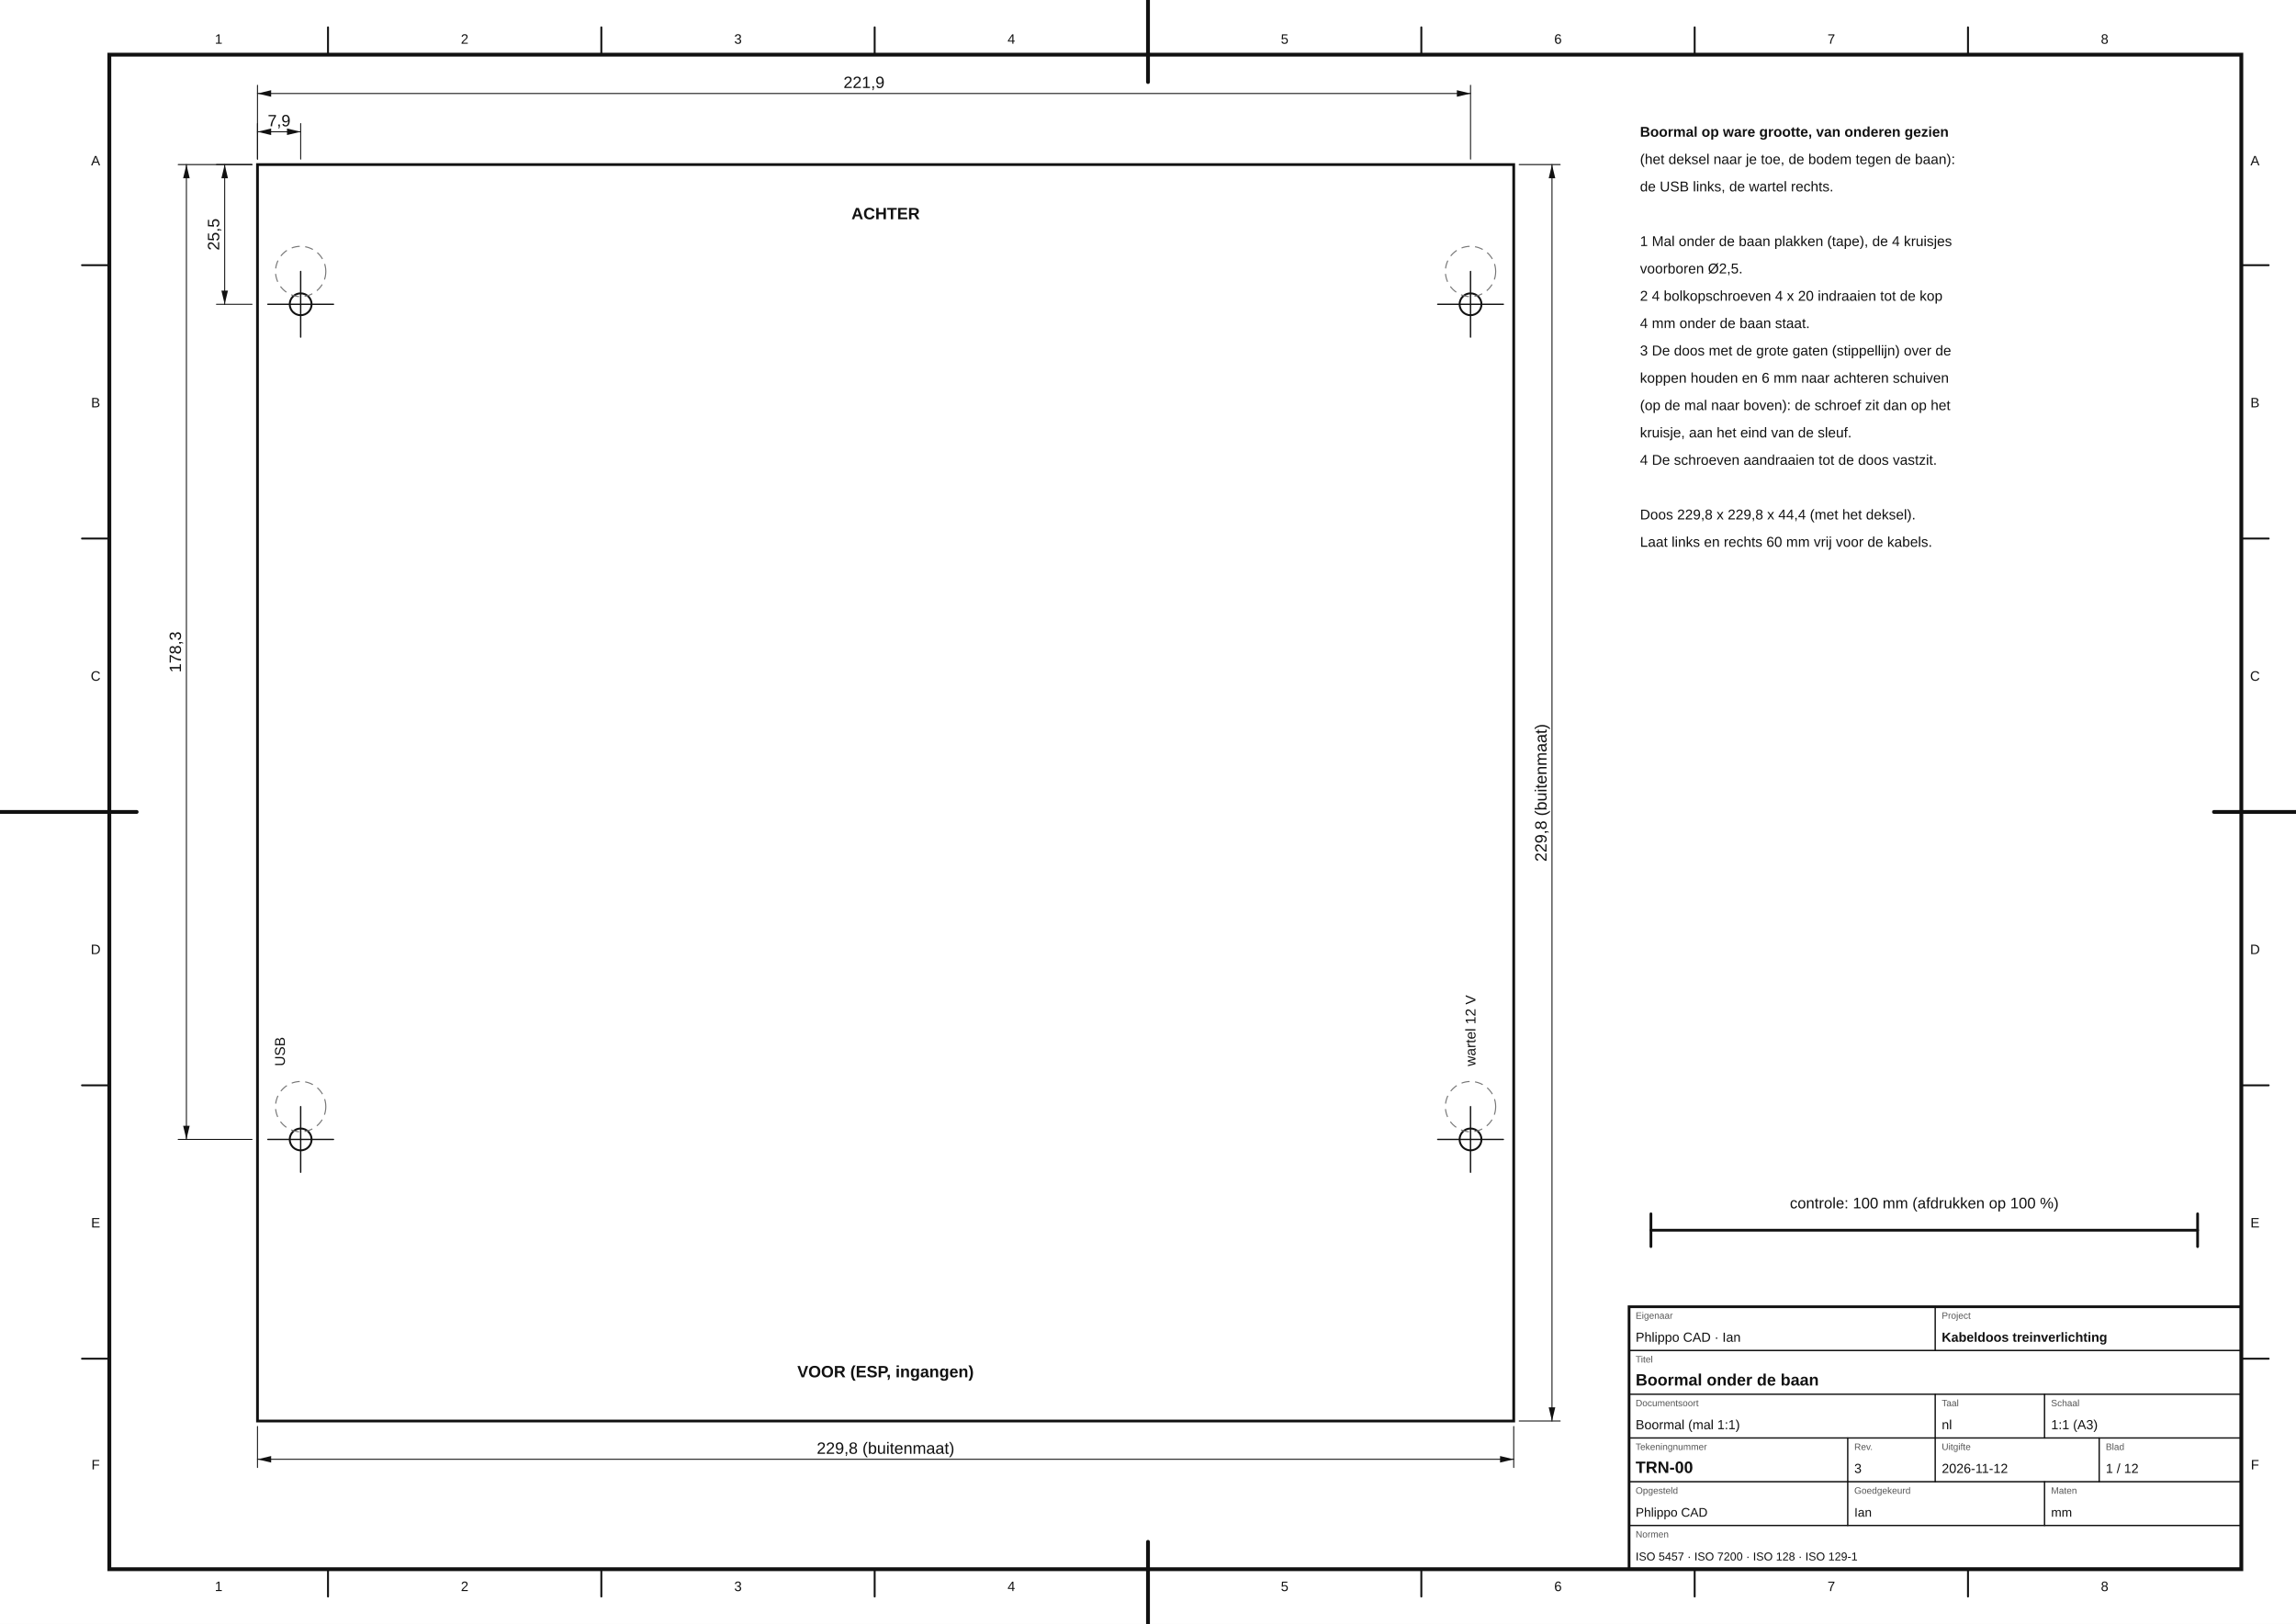
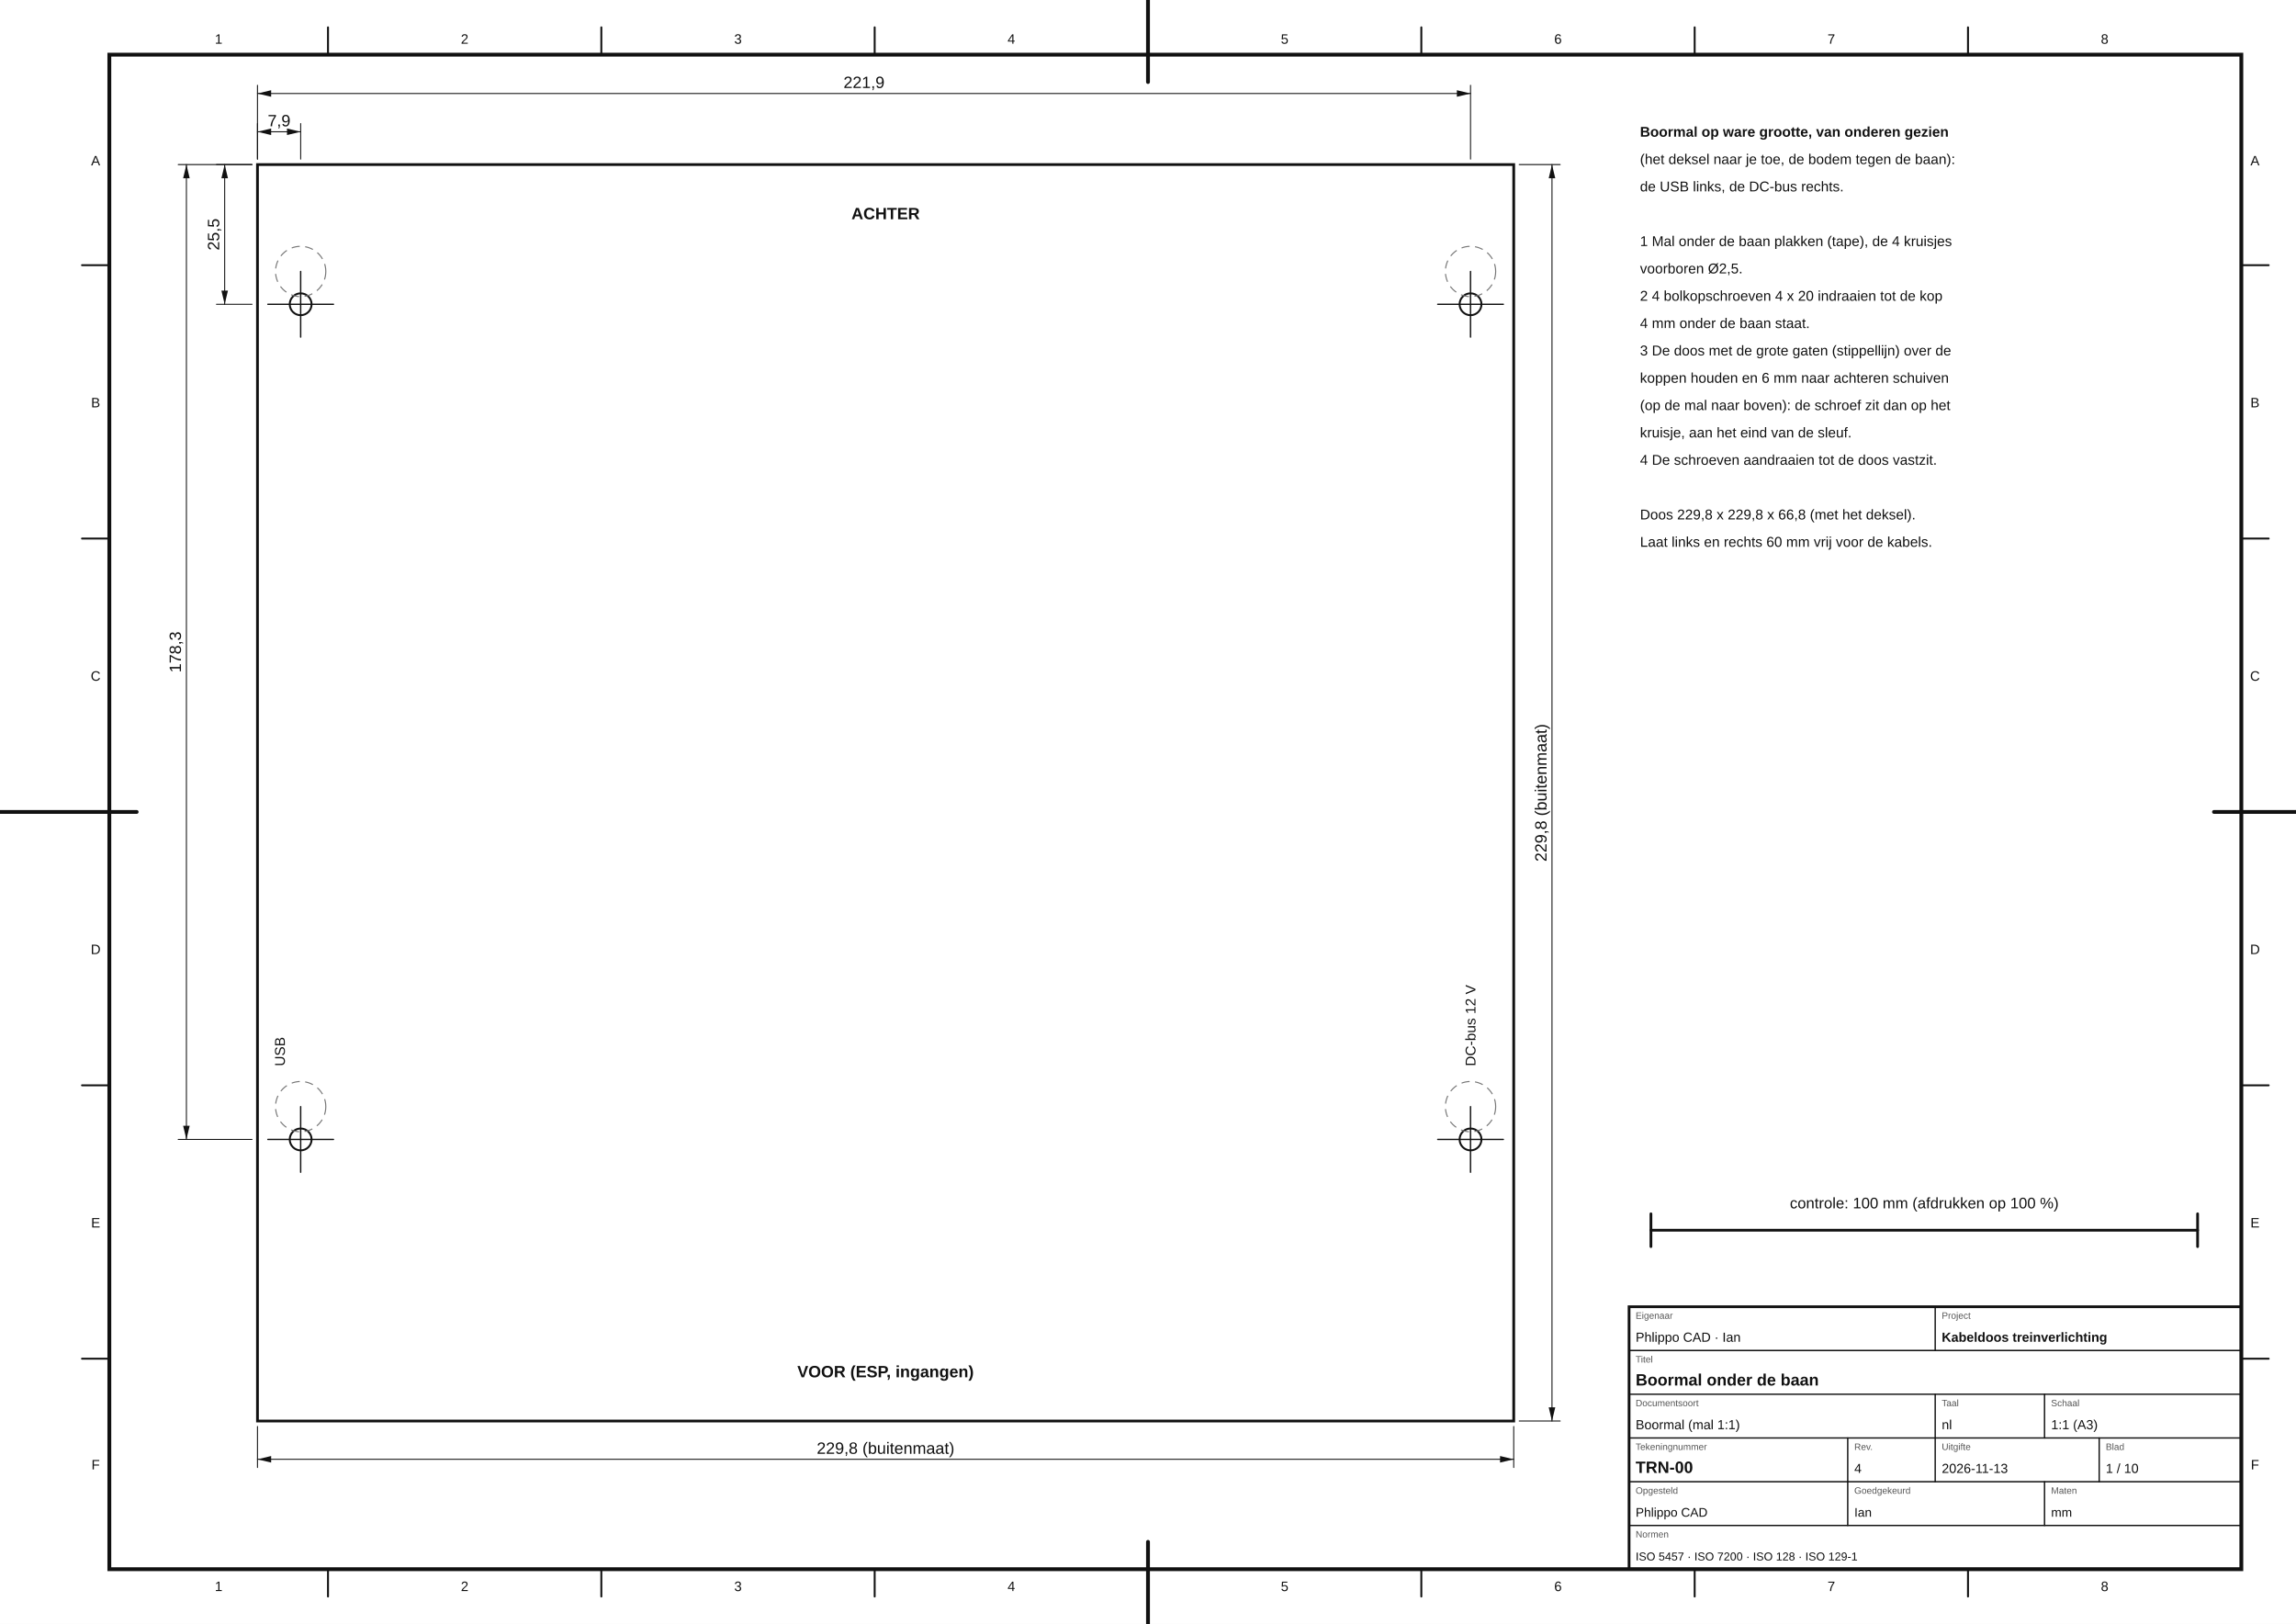
<svg xmlns="http://www.w3.org/2000/svg" width="420mm" height="297mm" viewBox="0 0 420 297">
  <rect x="0" y="0" width="420" height="297" fill="#fff" />
  <rect x="47.1" y="30.1" width="229.8" height="229.8" fill="none" stroke="#111" stroke-width="0.5" />
  <circle cx="269.00" cy="55.65" r="2.00" fill="none" stroke="#111" stroke-width="0.35" />
  <line x1="263.00" y1="55.65" x2="275.00" y2="55.65" stroke="#111" stroke-width="0.25" stroke-linecap="round" />
  <line x1="269.00" y1="61.65" x2="269.00" y2="49.65" stroke="#111" stroke-width="0.25" stroke-linecap="round" />
  <circle cx="269.00" cy="49.65" r="4.60" fill="none" stroke="#777" stroke-width="0.2" stroke-dasharray="1.5 1" />
  <circle cx="269.00" cy="208.40" r="2.00" fill="none" stroke="#111" stroke-width="0.35" />
  <line x1="263.00" y1="208.40" x2="275.00" y2="208.40" stroke="#111" stroke-width="0.25" stroke-linecap="round" />
  <line x1="269.00" y1="214.40" x2="269.00" y2="202.40" stroke="#111" stroke-width="0.25" stroke-linecap="round" />
  <circle cx="269.00" cy="202.40" r="4.60" fill="none" stroke="#777" stroke-width="0.2" stroke-dasharray="1.5 1" />
  <circle cx="55.00" cy="55.65" r="2.00" fill="none" stroke="#111" stroke-width="0.35" />
  <line x1="49.00" y1="55.65" x2="61.00" y2="55.65" stroke="#111" stroke-width="0.25" stroke-linecap="round" />
  <line x1="55.00" y1="61.65" x2="55.00" y2="49.65" stroke="#111" stroke-width="0.25" stroke-linecap="round" />
  <circle cx="55.00" cy="49.65" r="4.60" fill="none" stroke="#777" stroke-width="0.2" stroke-dasharray="1.5 1" />
  <circle cx="55.00" cy="208.40" r="2.00" fill="none" stroke="#111" stroke-width="0.35" />
  <line x1="49.00" y1="208.40" x2="61.00" y2="208.40" stroke="#111" stroke-width="0.25" stroke-linecap="round" />
  <line x1="55.00" y1="214.40" x2="55.00" y2="202.40" stroke="#111" stroke-width="0.25" stroke-linecap="round" />
  <circle cx="55.00" cy="202.40" r="4.60" fill="none" stroke="#777" stroke-width="0.2" stroke-dasharray="1.5 1" />
  <line x1="47.10" y1="29.10" x2="47.10" y2="22.60" stroke="#111" stroke-width="0.18" stroke-linecap="round" />
  <line x1="55.00" y1="29.10" x2="55.00" y2="22.60" stroke="#111" stroke-width="0.18" stroke-linecap="round" />
  <line x1="47.10" y1="24.10" x2="55.00" y2="24.10" stroke="#111" stroke-width="0.18" stroke-linecap="round" />
  <polygon points="47.10,24.10 49.60,24.70 49.60,23.50" fill="#111" />
  <polygon points="55.00,24.10 52.50,23.50 52.50,24.70" fill="#111" />
  <text x="51.05" y="23.10" font-size="3" text-anchor="middle" font-family="Arial, Helvetica, sans-serif" fill="#111">7,9</text>
  <line x1="47.10" y1="29.10" x2="47.10" y2="15.60" stroke="#111" stroke-width="0.18" stroke-linecap="round" />
  <line x1="269.00" y1="29.10" x2="269.00" y2="15.60" stroke="#111" stroke-width="0.18" stroke-linecap="round" />
  <line x1="47.10" y1="17.10" x2="269.00" y2="17.10" stroke="#111" stroke-width="0.18" stroke-linecap="round" />
  <polygon points="47.10,17.10 49.60,17.70 49.60,16.50" fill="#111" />
  <polygon points="269.00,17.10 266.50,16.50 266.50,17.70" fill="#111" />
  <text x="158.05" y="16.10" font-size="3" text-anchor="middle" font-family="Arial, Helvetica, sans-serif" fill="#111">221,9</text>
  <line x1="46.10" y1="55.65" x2="39.60" y2="55.65" stroke="#111" stroke-width="0.18" stroke-linecap="round" />
  <line x1="46.10" y1="30.10" x2="39.60" y2="30.10" stroke="#111" stroke-width="0.18" stroke-linecap="round" />
  <line x1="41.10" y1="55.65" x2="41.10" y2="30.10" stroke="#111" stroke-width="0.18" stroke-linecap="round" />
  <polygon points="41.10,55.65 41.70,53.15 40.50,53.15" fill="#111" />
  <polygon points="41.10,30.10 40.50,32.60 41.70,32.60" fill="#111" />
  <text x="40.10" y="42.88" font-size="3" text-anchor="middle" font-family="Arial, Helvetica, sans-serif" fill="#111" transform="rotate(-90 40.10 42.88)">25,5</text>
  <line x1="46.10" y1="208.40" x2="32.60" y2="208.40" stroke="#111" stroke-width="0.18" stroke-linecap="round" />
  <line x1="46.10" y1="30.10" x2="32.60" y2="30.10" stroke="#111" stroke-width="0.18" stroke-linecap="round" />
  <line x1="34.10" y1="208.40" x2="34.10" y2="30.10" stroke="#111" stroke-width="0.18" stroke-linecap="round" />
  <polygon points="34.10,208.40 34.70,205.90 33.50,205.90" fill="#111" />
  <polygon points="34.10,30.10 33.50,32.60 34.70,32.60" fill="#111" />
  <text x="33.10" y="119.25" font-size="3" text-anchor="middle" font-family="Arial, Helvetica, sans-serif" fill="#111" transform="rotate(-90 33.10 119.25)">178,3</text>
  <line x1="47.10" y1="260.90" x2="47.10" y2="268.40" stroke="#111" stroke-width="0.18" stroke-linecap="round" />
  <line x1="276.90" y1="260.90" x2="276.90" y2="268.40" stroke="#111" stroke-width="0.18" stroke-linecap="round" />
  <line x1="47.10" y1="266.90" x2="276.90" y2="266.90" stroke="#111" stroke-width="0.18" stroke-linecap="round" />
  <polygon points="47.10,266.90 49.60,267.50 49.60,266.30" fill="#111" />
  <polygon points="276.90,266.90 274.40,266.30 274.40,267.50" fill="#111" />
  <text x="162.00" y="265.90" font-size="3" text-anchor="middle" font-family="Arial, Helvetica, sans-serif" fill="#111">229,8 (buitenmaat)</text>
  <line x1="277.90" y1="259.90" x2="285.40" y2="259.90" stroke="#111" stroke-width="0.18" stroke-linecap="round" />
  <line x1="277.90" y1="30.10" x2="285.40" y2="30.10" stroke="#111" stroke-width="0.18" stroke-linecap="round" />
  <line x1="283.90" y1="259.90" x2="283.90" y2="30.10" stroke="#111" stroke-width="0.18" stroke-linecap="round" />
  <polygon points="283.90,259.90 284.50,257.40 283.30,257.40" fill="#111" />
  <polygon points="283.90,30.10 283.30,32.60 284.50,32.60" fill="#111" />
  <text x="282.90" y="145.00" font-size="3" text-anchor="middle" font-family="Arial, Helvetica, sans-serif" fill="#111" transform="rotate(-90 282.90 145.00)">229,8 (buitenmaat)</text>
  <text x="162.00" y="40.10" font-size="3" text-anchor="middle" font-family="Arial, Helvetica, sans-serif" font-weight="bold" fill="#111">ACHTER</text>
  <text x="162.00" y="251.90" font-size="3" text-anchor="middle" font-family="Arial, Helvetica, sans-serif" font-weight="bold" fill="#111">VOOR (ESP, ingangen)</text>
  <text x="52.10" y="195.00" font-size="2.6" text-anchor="start" font-family="Arial, Helvetica, sans-serif" fill="#111" transform="rotate(-90 52.10 195.00)">USB</text>
-   <text x="269.90" y="195.00" font-size="2.6" text-anchor="start" font-family="Arial, Helvetica, sans-serif" fill="#111" transform="rotate(-90 269.90 195.00)">wartel 12 V</text>
+   <text x="269.90" y="195.00" font-size="2.6" text-anchor="start" font-family="Arial, Helvetica, sans-serif" fill="#111" transform="rotate(-90 269.90 195.00)">DC-bus 12 V</text>
  <line x1="302.00" y1="225.00" x2="402.00" y2="225.00" stroke="#111" stroke-width="0.5" stroke-linecap="round" />
  <line x1="302.00" y1="228.00" x2="302.00" y2="222.00" stroke="#111" stroke-width="0.5" stroke-linecap="round" />
  <line x1="402.00" y1="228.00" x2="402.00" y2="222.00" stroke="#111" stroke-width="0.5" stroke-linecap="round" />
  <text x="352.00" y="221.00" font-size="2.8" text-anchor="middle" font-family="Arial, Helvetica, sans-serif" fill="#111">controle: 100 mm (afdrukken op 100 %)</text>
  <text x="300.00" y="25.00" font-size="2.6" text-anchor="start" font-family="Arial, Helvetica, sans-serif" font-weight="bold" fill="#111">Boormal op ware grootte, van onderen gezien</text>
  <text x="300.00" y="30.00" font-size="2.6" text-anchor="start" font-family="Arial, Helvetica, sans-serif" fill="#111">(het deksel naar je toe, de bodem tegen de baan):</text>
-   <text x="300.00" y="35.00" font-size="2.6" text-anchor="start" font-family="Arial, Helvetica, sans-serif" fill="#111">de USB links, de wartel rechts.</text>
+   <text x="300.00" y="35.00" font-size="2.6" text-anchor="start" font-family="Arial, Helvetica, sans-serif" fill="#111">de USB links, de DC-bus rechts.</text>
  <text x="300.00" y="40.00" font-size="2.6" text-anchor="start" font-family="Arial, Helvetica, sans-serif" fill="#111" />
  <text x="300.00" y="45.00" font-size="2.6" text-anchor="start" font-family="Arial, Helvetica, sans-serif" fill="#111">1  Mal onder de baan plakken (tape), de 4 kruisjes</text>
  <text x="300.00" y="50.00" font-size="2.6" text-anchor="start" font-family="Arial, Helvetica, sans-serif" fill="#111">    voorboren Ø2,5.</text>
  <text x="300.00" y="55.00" font-size="2.6" text-anchor="start" font-family="Arial, Helvetica, sans-serif" fill="#111">2  4 bolkopschroeven 4 x 20 indraaien tot de kop</text>
  <text x="300.00" y="60.00" font-size="2.6" text-anchor="start" font-family="Arial, Helvetica, sans-serif" fill="#111">    4 mm onder de baan staat.</text>
  <text x="300.00" y="65.00" font-size="2.6" text-anchor="start" font-family="Arial, Helvetica, sans-serif" fill="#111">3  De doos met de grote gaten (stippellijn) over de</text>
  <text x="300.00" y="70.00" font-size="2.6" text-anchor="start" font-family="Arial, Helvetica, sans-serif" fill="#111">    koppen houden en 6 mm naar achteren schuiven</text>
  <text x="300.00" y="75.00" font-size="2.6" text-anchor="start" font-family="Arial, Helvetica, sans-serif" fill="#111">    (op de mal naar boven): de schroef zit dan op het</text>
  <text x="300.00" y="80.00" font-size="2.6" text-anchor="start" font-family="Arial, Helvetica, sans-serif" fill="#111">    kruisje, aan het eind van de sleuf.</text>
  <text x="300.00" y="85.00" font-size="2.6" text-anchor="start" font-family="Arial, Helvetica, sans-serif" fill="#111">4  De schroeven aandraaien tot de doos vastzit.</text>
  <text x="300.00" y="90.00" font-size="2.6" text-anchor="start" font-family="Arial, Helvetica, sans-serif" fill="#111" />
-   <text x="300.00" y="95.00" font-size="2.6" text-anchor="start" font-family="Arial, Helvetica, sans-serif" fill="#111">Doos 229,8 x 229,8 x 44,4 (met het deksel).</text>
+   <text x="300.00" y="95.00" font-size="2.6" text-anchor="start" font-family="Arial, Helvetica, sans-serif" fill="#111">Doos 229,8 x 229,8 x 66,8 (met het deksel).</text>
  <text x="300.00" y="100.00" font-size="2.6" text-anchor="start" font-family="Arial, Helvetica, sans-serif" fill="#111">Laat links en rechts 60 mm vrij voor de kabels.</text>
  <rect x="20" y="10" width="390" height="277" fill="none" stroke="#111" stroke-width="0.7" />
  <line x1="210.00" y1="297.00" x2="210.00" y2="282.00" stroke="#111" stroke-width="0.7" stroke-linecap="round" />
  <line x1="210.00" y1="0.00" x2="210.00" y2="15.00" stroke="#111" stroke-width="0.7" stroke-linecap="round" />
  <line x1="0.00" y1="148.50" x2="25.00" y2="148.50" stroke="#111" stroke-width="0.7" stroke-linecap="round" />
  <line x1="420.00" y1="148.50" x2="405.00" y2="148.50" stroke="#111" stroke-width="0.7" stroke-linecap="round" />
  <line x1="60.00" y1="292.00" x2="60.00" y2="287.00" stroke="#111" stroke-width="0.35" stroke-linecap="round" />
  <line x1="60.00" y1="10.00" x2="60.00" y2="5.00" stroke="#111" stroke-width="0.35" stroke-linecap="round" />
  <line x1="110.00" y1="292.00" x2="110.00" y2="287.00" stroke="#111" stroke-width="0.35" stroke-linecap="round" />
  <line x1="110.00" y1="10.00" x2="110.00" y2="5.00" stroke="#111" stroke-width="0.35" stroke-linecap="round" />
  <line x1="160.00" y1="292.00" x2="160.00" y2="287.00" stroke="#111" stroke-width="0.35" stroke-linecap="round" />
  <line x1="160.00" y1="10.00" x2="160.00" y2="5.00" stroke="#111" stroke-width="0.35" stroke-linecap="round" />
  <line x1="210.00" y1="292.00" x2="210.00" y2="287.00" stroke="#111" stroke-width="0.35" stroke-linecap="round" />
  <line x1="210.00" y1="10.00" x2="210.00" y2="5.00" stroke="#111" stroke-width="0.35" stroke-linecap="round" />
  <line x1="260.00" y1="292.00" x2="260.00" y2="287.00" stroke="#111" stroke-width="0.35" stroke-linecap="round" />
  <line x1="260.00" y1="10.00" x2="260.00" y2="5.00" stroke="#111" stroke-width="0.35" stroke-linecap="round" />
  <line x1="310.00" y1="292.00" x2="310.00" y2="287.00" stroke="#111" stroke-width="0.35" stroke-linecap="round" />
  <line x1="310.00" y1="10.00" x2="310.00" y2="5.00" stroke="#111" stroke-width="0.35" stroke-linecap="round" />
  <line x1="360.00" y1="292.00" x2="360.00" y2="287.00" stroke="#111" stroke-width="0.35" stroke-linecap="round" />
  <line x1="360.00" y1="10.00" x2="360.00" y2="5.00" stroke="#111" stroke-width="0.35" stroke-linecap="round" />
  <line x1="15.00" y1="248.50" x2="20.00" y2="248.50" stroke="#111" stroke-width="0.35" stroke-linecap="round" />
  <line x1="410.00" y1="248.50" x2="415.00" y2="248.50" stroke="#111" stroke-width="0.35" stroke-linecap="round" />
  <line x1="15.00" y1="198.50" x2="20.00" y2="198.50" stroke="#111" stroke-width="0.35" stroke-linecap="round" />
  <line x1="410.00" y1="198.50" x2="415.00" y2="198.50" stroke="#111" stroke-width="0.35" stroke-linecap="round" />
  <line x1="15.00" y1="148.50" x2="20.00" y2="148.50" stroke="#111" stroke-width="0.35" stroke-linecap="round" />
  <line x1="410.00" y1="148.50" x2="415.00" y2="148.50" stroke="#111" stroke-width="0.35" stroke-linecap="round" />
  <line x1="15.00" y1="98.50" x2="20.00" y2="98.50" stroke="#111" stroke-width="0.35" stroke-linecap="round" />
  <line x1="410.00" y1="98.50" x2="415.00" y2="98.50" stroke="#111" stroke-width="0.35" stroke-linecap="round" />
  <line x1="15.00" y1="48.50" x2="20.00" y2="48.50" stroke="#111" stroke-width="0.35" stroke-linecap="round" />
  <line x1="410.00" y1="48.50" x2="415.00" y2="48.50" stroke="#111" stroke-width="0.35" stroke-linecap="round" />
  <text x="40.00" y="291.00" font-size="2.5" text-anchor="middle" font-family="Arial, Helvetica, sans-serif" fill="#111">1</text>
  <text x="40.00" y="8.00" font-size="2.5" text-anchor="middle" font-family="Arial, Helvetica, sans-serif" fill="#111">1</text>
  <text x="85.00" y="291.00" font-size="2.5" text-anchor="middle" font-family="Arial, Helvetica, sans-serif" fill="#111">2</text>
  <text x="85.00" y="8.00" font-size="2.5" text-anchor="middle" font-family="Arial, Helvetica, sans-serif" fill="#111">2</text>
  <text x="135.00" y="291.00" font-size="2.5" text-anchor="middle" font-family="Arial, Helvetica, sans-serif" fill="#111">3</text>
  <text x="135.00" y="8.00" font-size="2.5" text-anchor="middle" font-family="Arial, Helvetica, sans-serif" fill="#111">3</text>
  <text x="185.00" y="291.00" font-size="2.5" text-anchor="middle" font-family="Arial, Helvetica, sans-serif" fill="#111">4</text>
  <text x="185.00" y="8.00" font-size="2.5" text-anchor="middle" font-family="Arial, Helvetica, sans-serif" fill="#111">4</text>
  <text x="235.00" y="291.00" font-size="2.5" text-anchor="middle" font-family="Arial, Helvetica, sans-serif" fill="#111">5</text>
  <text x="235.00" y="8.00" font-size="2.5" text-anchor="middle" font-family="Arial, Helvetica, sans-serif" fill="#111">5</text>
  <text x="285.00" y="291.00" font-size="2.5" text-anchor="middle" font-family="Arial, Helvetica, sans-serif" fill="#111">6</text>
  <text x="285.00" y="8.00" font-size="2.5" text-anchor="middle" font-family="Arial, Helvetica, sans-serif" fill="#111">6</text>
  <text x="335.00" y="291.00" font-size="2.5" text-anchor="middle" font-family="Arial, Helvetica, sans-serif" fill="#111">7</text>
  <text x="335.00" y="8.00" font-size="2.5" text-anchor="middle" font-family="Arial, Helvetica, sans-serif" fill="#111">7</text>
  <text x="385.00" y="291.00" font-size="2.5" text-anchor="middle" font-family="Arial, Helvetica, sans-serif" fill="#111">8</text>
  <text x="385.00" y="8.00" font-size="2.5" text-anchor="middle" font-family="Arial, Helvetica, sans-serif" fill="#111">8</text>
  <text x="17.50" y="268.75" font-size="2.5" text-anchor="middle" font-family="Arial, Helvetica, sans-serif" fill="#111">F</text>
  <text x="412.50" y="268.75" font-size="2.5" text-anchor="middle" font-family="Arial, Helvetica, sans-serif" fill="#111">F</text>
  <text x="17.50" y="224.50" font-size="2.5" text-anchor="middle" font-family="Arial, Helvetica, sans-serif" fill="#111">E</text>
  <text x="412.50" y="224.50" font-size="2.5" text-anchor="middle" font-family="Arial, Helvetica, sans-serif" fill="#111">E</text>
  <text x="17.50" y="174.50" font-size="2.5" text-anchor="middle" font-family="Arial, Helvetica, sans-serif" fill="#111">D</text>
  <text x="412.50" y="174.50" font-size="2.5" text-anchor="middle" font-family="Arial, Helvetica, sans-serif" fill="#111">D</text>
  <text x="17.50" y="124.50" font-size="2.5" text-anchor="middle" font-family="Arial, Helvetica, sans-serif" fill="#111">C</text>
  <text x="412.50" y="124.50" font-size="2.5" text-anchor="middle" font-family="Arial, Helvetica, sans-serif" fill="#111">C</text>
  <text x="17.50" y="74.50" font-size="2.5" text-anchor="middle" font-family="Arial, Helvetica, sans-serif" fill="#111">B</text>
  <text x="412.50" y="74.50" font-size="2.5" text-anchor="middle" font-family="Arial, Helvetica, sans-serif" fill="#111">B</text>
  <text x="17.50" y="30.25" font-size="2.5" text-anchor="middle" font-family="Arial, Helvetica, sans-serif" fill="#111">A</text>
  <text x="412.50" y="30.25" font-size="2.5" text-anchor="middle" font-family="Arial, Helvetica, sans-serif" fill="#111">A</text>
  <rect x="298" y="239" width="112" height="48" fill="none" stroke="#111" stroke-width="0.5" />
  <line x1="298.00" y1="279.00" x2="410.00" y2="279.00" stroke="#111" stroke-width="0.25" stroke-linecap="round" />
  <line x1="298.00" y1="271.00" x2="410.00" y2="271.00" stroke="#111" stroke-width="0.25" stroke-linecap="round" />
  <line x1="298.00" y1="263.00" x2="410.00" y2="263.00" stroke="#111" stroke-width="0.25" stroke-linecap="round" />
  <line x1="298.00" y1="255.00" x2="410.00" y2="255.00" stroke="#111" stroke-width="0.25" stroke-linecap="round" />
  <line x1="298.00" y1="247.00" x2="410.00" y2="247.00" stroke="#111" stroke-width="0.25" stroke-linecap="round" />
  <text x="299.20" y="241.20" font-size="1.7" text-anchor="start" font-family="Arial, Helvetica, sans-serif" fill="#555">Eigenaar</text>
  <text x="299.20" y="245.40" font-size="2.4" text-anchor="start" font-family="Arial, Helvetica, sans-serif" fill="#111">Phlippo CAD · Ian</text>
  <line x1="354.00" y1="247.00" x2="354.00" y2="239.00" stroke="#111" stroke-width="0.25" stroke-linecap="round" />
  <text x="355.20" y="241.20" font-size="1.7" text-anchor="start" font-family="Arial, Helvetica, sans-serif" fill="#555">Project</text>
  <text x="355.20" y="245.40" font-size="2.4" text-anchor="start" font-family="Arial, Helvetica, sans-serif" font-weight="bold" fill="#111">Kabeldoos treinverlichting</text>
  <text x="299.20" y="249.20" font-size="1.7" text-anchor="start" font-family="Arial, Helvetica, sans-serif" fill="#555">Titel</text>
  <text x="299.20" y="253.40" font-size="3" text-anchor="start" font-family="Arial, Helvetica, sans-serif" font-weight="bold" fill="#111">Boormal onder de baan</text>
  <text x="299.20" y="257.20" font-size="1.7" text-anchor="start" font-family="Arial, Helvetica, sans-serif" fill="#555">Documentsoort</text>
  <text x="299.20" y="261.40" font-size="2.4" text-anchor="start" font-family="Arial, Helvetica, sans-serif" fill="#111">Boormal (mal 1:1)</text>
  <line x1="354.00" y1="263.00" x2="354.00" y2="255.00" stroke="#111" stroke-width="0.25" stroke-linecap="round" />
  <text x="355.20" y="257.20" font-size="1.7" text-anchor="start" font-family="Arial, Helvetica, sans-serif" fill="#555">Taal</text>
  <text x="355.20" y="261.40" font-size="2.4" text-anchor="start" font-family="Arial, Helvetica, sans-serif" fill="#111">nl</text>
  <line x1="374.00" y1="263.00" x2="374.00" y2="255.00" stroke="#111" stroke-width="0.25" stroke-linecap="round" />
  <text x="375.20" y="257.20" font-size="1.7" text-anchor="start" font-family="Arial, Helvetica, sans-serif" fill="#555">Schaal</text>
  <text x="375.20" y="261.40" font-size="2.4" text-anchor="start" font-family="Arial, Helvetica, sans-serif" fill="#111">1:1 (A3)</text>
  <text x="299.20" y="265.20" font-size="1.7" text-anchor="start" font-family="Arial, Helvetica, sans-serif" fill="#555">Tekeningnummer</text>
  <text x="299.20" y="269.40" font-size="3" text-anchor="start" font-family="Arial, Helvetica, sans-serif" font-weight="bold" fill="#111">TRN-00</text>
  <line x1="338.00" y1="271.00" x2="338.00" y2="263.00" stroke="#111" stroke-width="0.25" stroke-linecap="round" />
  <text x="339.20" y="265.20" font-size="1.7" text-anchor="start" font-family="Arial, Helvetica, sans-serif" fill="#555">Rev.</text>
-   <text x="339.20" y="269.40" font-size="2.4" text-anchor="start" font-family="Arial, Helvetica, sans-serif" fill="#111">3</text>
+   <text x="339.20" y="269.40" font-size="2.4" text-anchor="start" font-family="Arial, Helvetica, sans-serif" fill="#111">4</text>
  <line x1="354.00" y1="271.00" x2="354.00" y2="263.00" stroke="#111" stroke-width="0.25" stroke-linecap="round" />
  <text x="355.20" y="265.20" font-size="1.7" text-anchor="start" font-family="Arial, Helvetica, sans-serif" fill="#555">Uitgifte</text>
-   <text x="355.20" y="269.40" font-size="2.4" text-anchor="start" font-family="Arial, Helvetica, sans-serif" fill="#111">2026-11-12</text>
+   <text x="355.20" y="269.40" font-size="2.4" text-anchor="start" font-family="Arial, Helvetica, sans-serif" fill="#111">2026-11-13</text>
  <line x1="384.00" y1="271.00" x2="384.00" y2="263.00" stroke="#111" stroke-width="0.25" stroke-linecap="round" />
  <text x="385.20" y="265.20" font-size="1.7" text-anchor="start" font-family="Arial, Helvetica, sans-serif" fill="#555">Blad</text>
-   <text x="385.20" y="269.40" font-size="2.4" text-anchor="start" font-family="Arial, Helvetica, sans-serif" fill="#111">1 / 12</text>
+   <text x="385.20" y="269.40" font-size="2.4" text-anchor="start" font-family="Arial, Helvetica, sans-serif" fill="#111">1 / 10</text>
  <text x="299.20" y="273.20" font-size="1.7" text-anchor="start" font-family="Arial, Helvetica, sans-serif" fill="#555">Opgesteld</text>
  <text x="299.20" y="277.40" font-size="2.3" text-anchor="start" font-family="Arial, Helvetica, sans-serif" fill="#111">Phlippo CAD</text>
  <line x1="338.00" y1="279.00" x2="338.00" y2="271.00" stroke="#111" stroke-width="0.25" stroke-linecap="round" />
  <text x="339.20" y="273.20" font-size="1.7" text-anchor="start" font-family="Arial, Helvetica, sans-serif" fill="#555">Goedgekeurd</text>
  <text x="339.20" y="277.40" font-size="2.3" text-anchor="start" font-family="Arial, Helvetica, sans-serif" fill="#111">Ian</text>
  <line x1="374.00" y1="279.00" x2="374.00" y2="271.00" stroke="#111" stroke-width="0.25" stroke-linecap="round" />
  <text x="375.20" y="273.20" font-size="1.7" text-anchor="start" font-family="Arial, Helvetica, sans-serif" fill="#555">Maten</text>
  <text x="375.20" y="277.40" font-size="2.3" text-anchor="start" font-family="Arial, Helvetica, sans-serif" fill="#111">mm</text>
  <text x="299.20" y="281.20" font-size="1.7" text-anchor="start" font-family="Arial, Helvetica, sans-serif" fill="#555">Normen</text>
  <text x="299.20" y="285.40" font-size="2.1" text-anchor="start" font-family="Arial, Helvetica, sans-serif" fill="#111">ISO 5457 · ISO 7200 · ISO 128 · ISO 129-1</text>
</svg>
